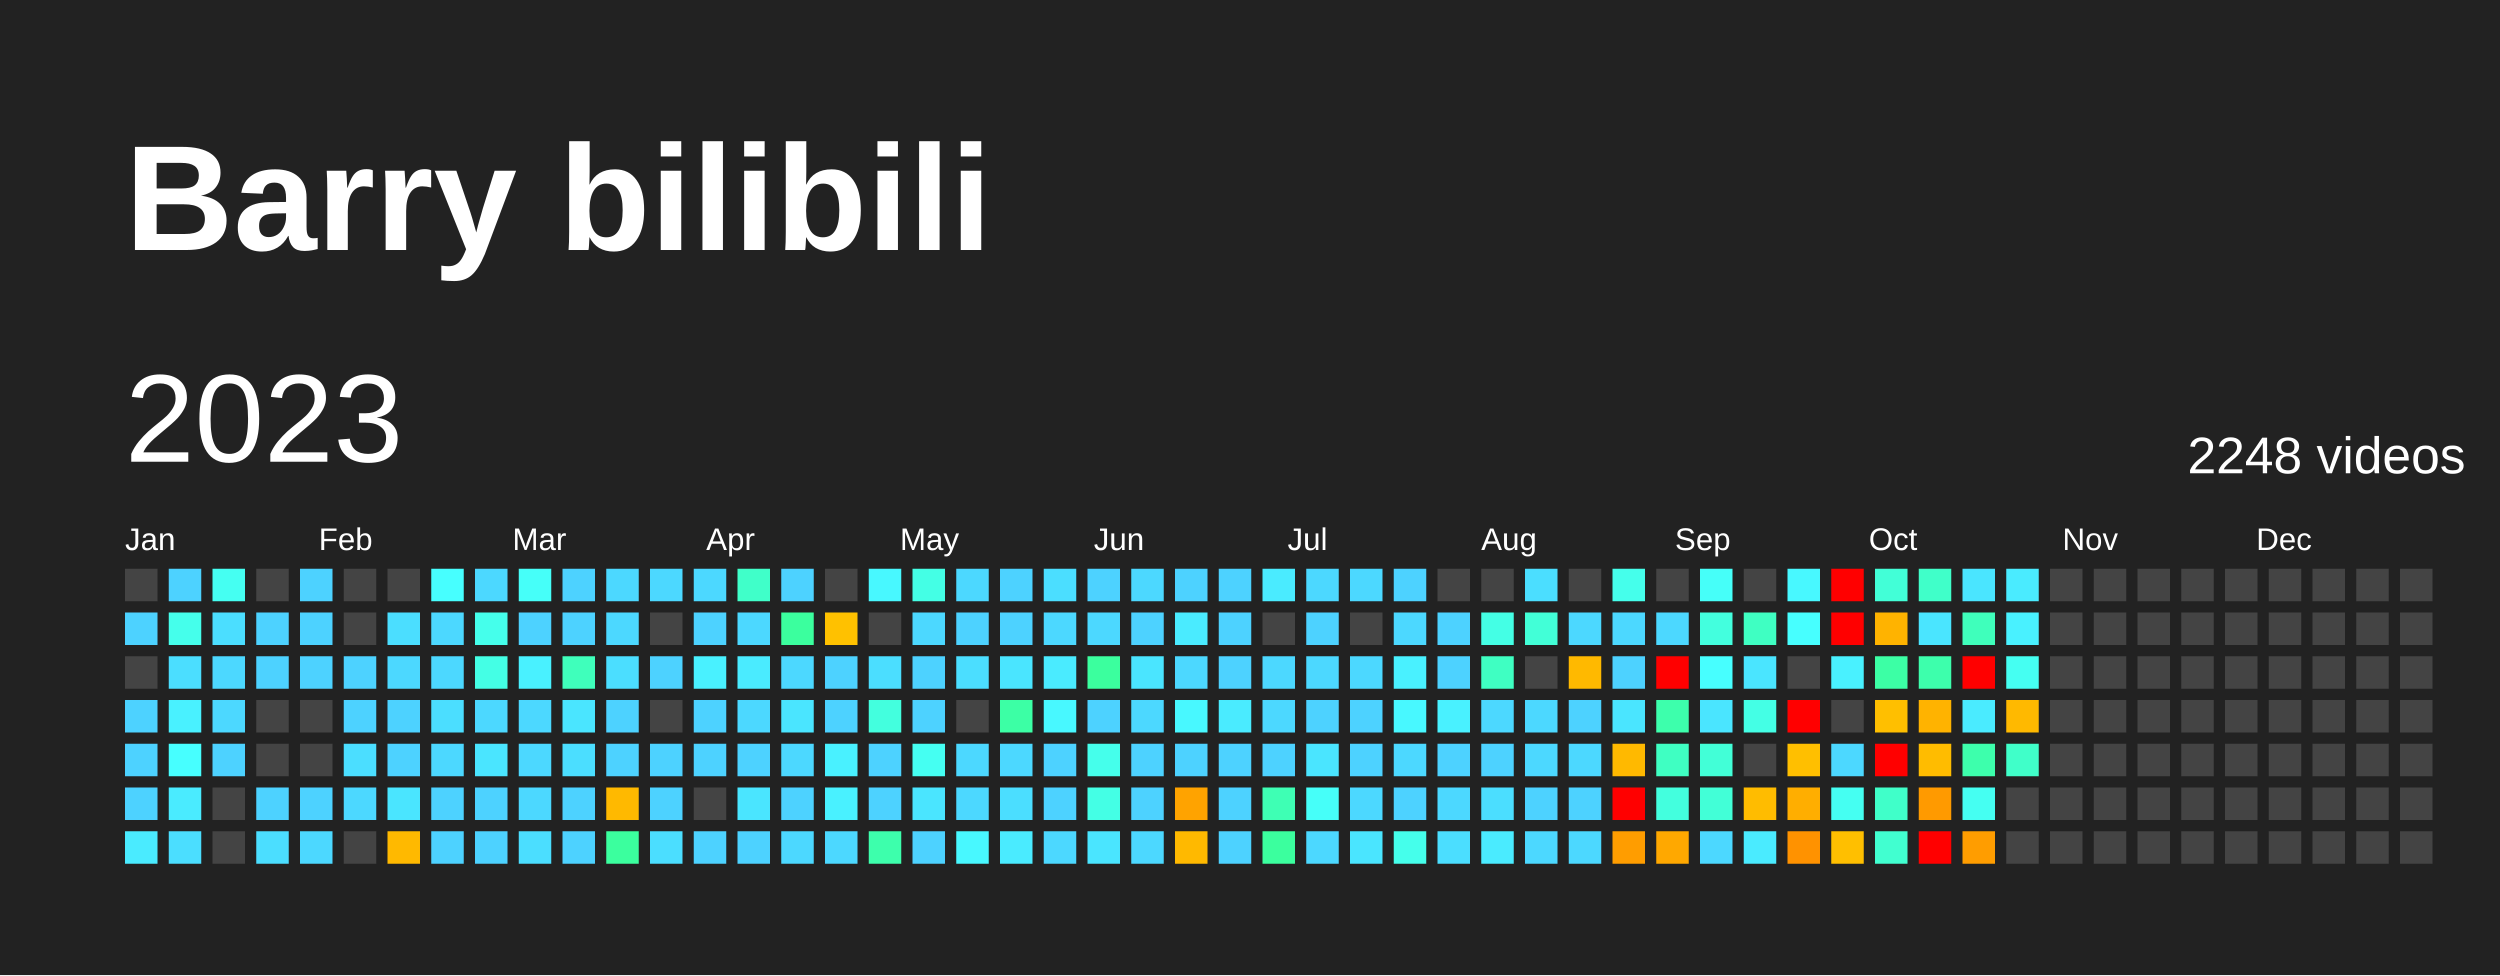
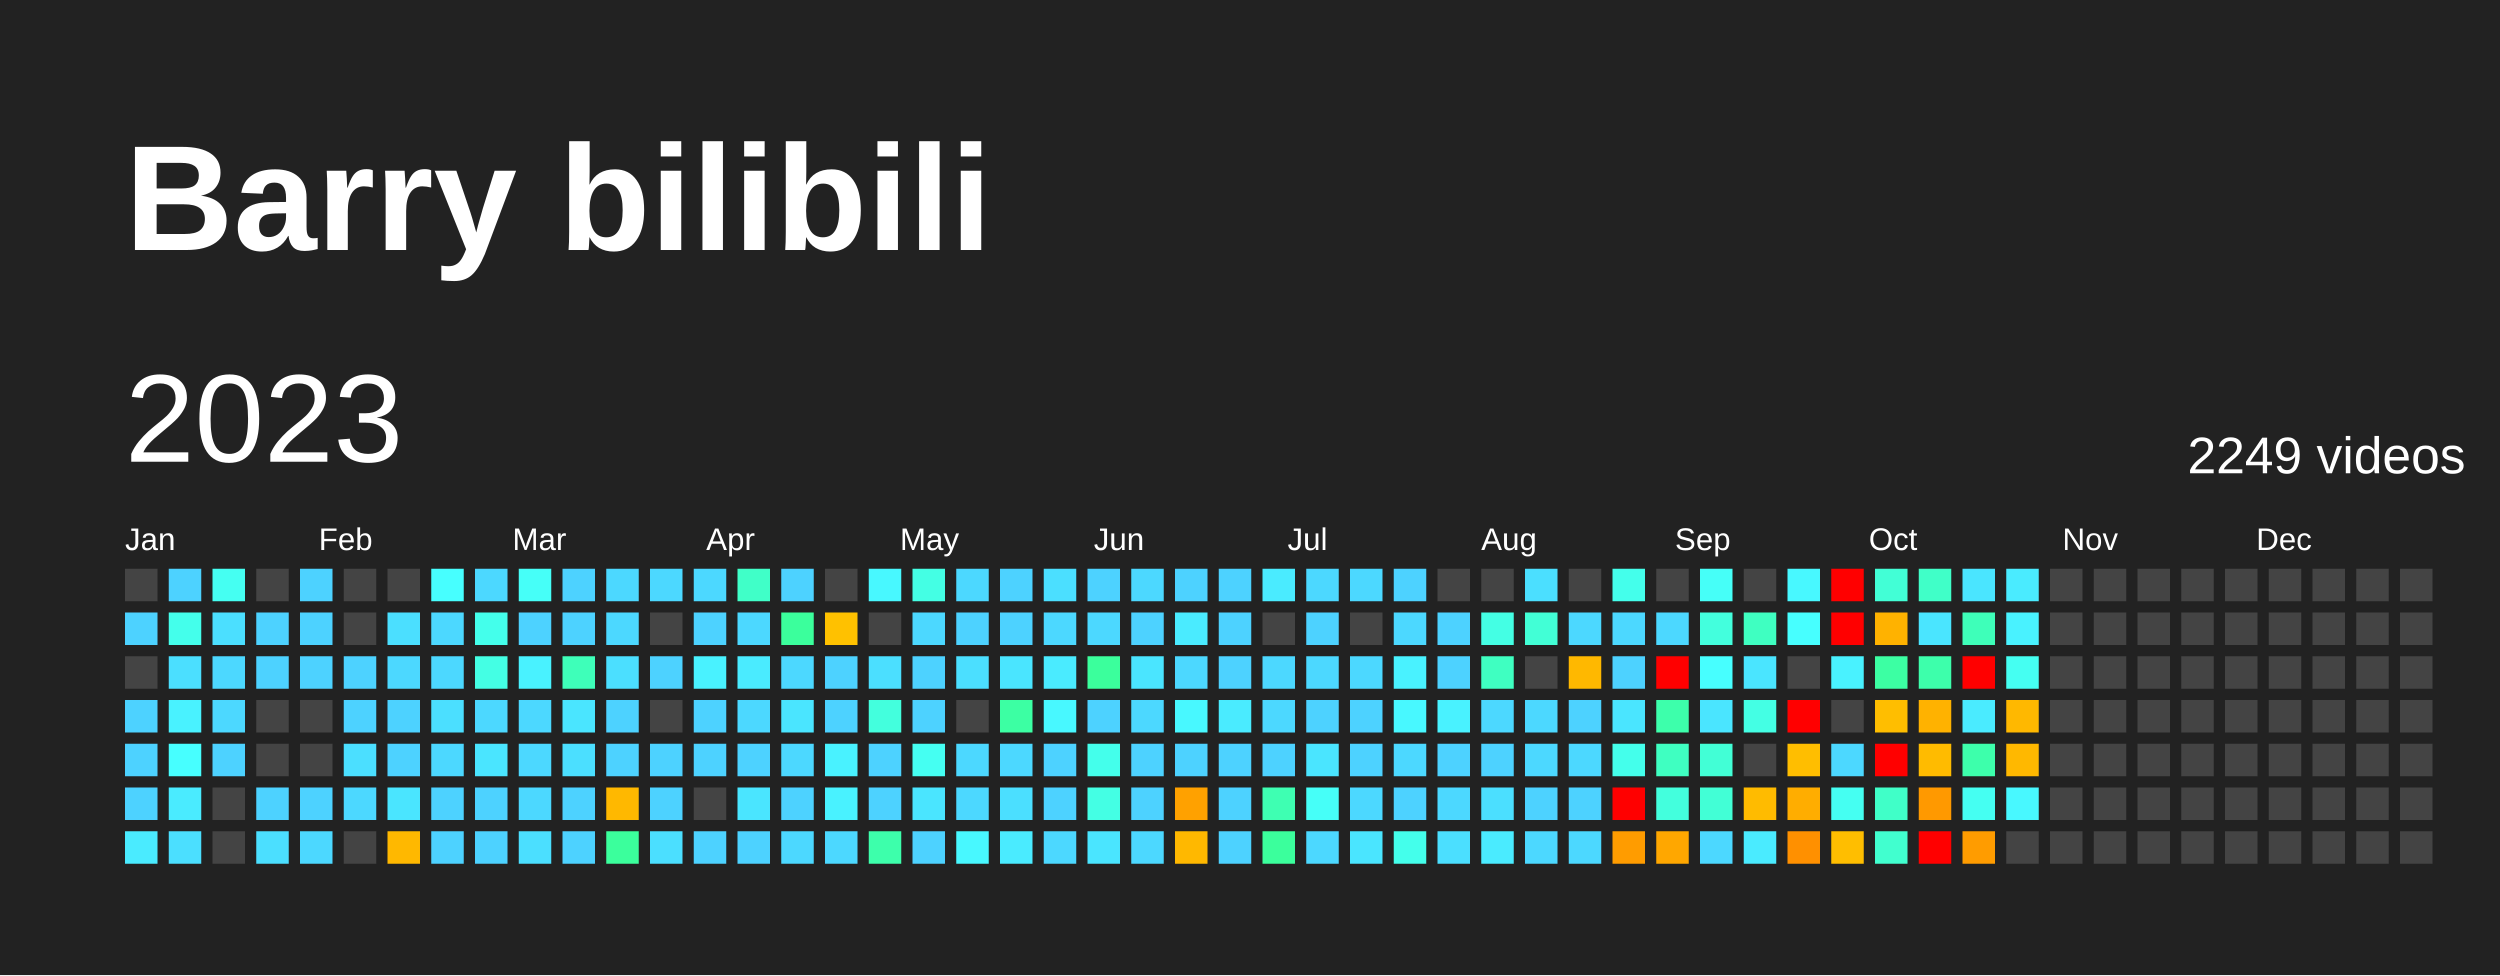
<svg xmlns="http://www.w3.org/2000/svg" baseProfile="full" height="78mm" version="1.1" viewBox="0,0,200,78" width="200mm">
  <defs />
  <rect fill="#222222" height="78" width="200" x="0" y="0" />
  <text fill="#FFFFFF" style="font-size:12px; font-family:Arial; font-weight:bold;" x="10" y="20">Barry bilibili</text>
  <text dominant-baseline="hanging" fill="#FFFFFF" style="font-size:10.0px; font-family:Arial;" x="10" y="30">2023</text>
-   <text dominant-baseline="hanging" fill="#FFFFFF" style="font-size:4.125px; font-family:Arial;" x="175" y="35">2248 videos</text>
+   <text dominant-baseline="hanging" fill="#FFFFFF" style="font-size:4.125px; font-family:Arial;" x="175" y="35">2249 videos</text>
  <text fill="#FFFFFF" style="font-size:2.5px; font-family:Arial" x="10.0" y="44">Jan</text>
  <text fill="#FFFFFF" style="font-size:2.5px; font-family:Arial" x="25.5" y="44">Feb</text>
  <text fill="#FFFFFF" style="font-size:2.5px; font-family:Arial" x="41.0" y="44">Mar</text>
  <text fill="#FFFFFF" style="font-size:2.5px; font-family:Arial" x="56.5" y="44">Apr</text>
  <text fill="#FFFFFF" style="font-size:2.5px; font-family:Arial" x="72.0" y="44">May</text>
  <text fill="#FFFFFF" style="font-size:2.5px; font-family:Arial" x="87.5" y="44">Jun</text>
  <text fill="#FFFFFF" style="font-size:2.5px; font-family:Arial" x="103.0" y="44">Jul</text>
  <text fill="#FFFFFF" style="font-size:2.5px; font-family:Arial" x="118.5" y="44">Aug</text>
  <text fill="#FFFFFF" style="font-size:2.5px; font-family:Arial" x="134.0" y="44">Sep</text>
  <text fill="#FFFFFF" style="font-size:2.5px; font-family:Arial" x="149.5" y="44">Oct</text>
  <text fill="#FFFFFF" style="font-size:2.5px; font-family:Arial" x="165.0" y="44">Nov</text>
  <text fill="#FFFFFF" style="font-size:2.5px; font-family:Arial" x="180.5" y="44">Dec</text>
  <rect fill="#444444" height="2.6" width="2.6" x="10.0" y="45.5" />
  <rect fill="#4dd2ff" height="2.6" width="2.6" x="10.0" y="49.0" />
  <rect fill="#444444" height="2.6" width="2.6" x="10.0" y="52.5" />
  <rect fill="#4dd2ff" height="2.6" width="2.6" x="10.0" y="56.0" />
  <rect fill="#4dd2ff" height="2.6" width="2.6" x="10.0" y="59.5" />
  <rect fill="#4dd2ff" height="2.6" width="2.6" x="10.0" y="63.0" />
  <rect fill="#4aebff" height="2.6" width="2.6" x="10.0" y="66.5" />
  <rect fill="#4dd2ff" height="2.6" width="2.6" x="13.5" y="45.5" />
-   <rect fill="#45ffeb" height="2.6" width="2.6" x="13.5" y="49.0" />
-   <rect fill="#4bdeff" height="2.6" width="2.6" x="13.5" y="52.5" />
-   <rect fill="#49f1ff" height="2.6" width="2.6" x="13.5" y="56.0" />
+   <rect fill="#44ffeb" height="2.6" width="2.6" x="13.5" y="49.0" />
+   <rect fill="#4bdfff" height="2.6" width="2.6" x="13.5" y="52.5" />
+   <rect fill="#49f2ff" height="2.6" width="2.6" x="13.5" y="56.0" />
  <rect fill="#47ffff" height="2.6" width="2.6" x="13.5" y="59.5" />
  <rect fill="#4aebff" height="2.6" width="2.6" x="13.5" y="63.0" />
-   <rect fill="#4bdeff" height="2.6" width="2.6" x="13.5" y="66.5" />
+   <rect fill="#4bdfff" height="2.6" width="2.6" x="13.5" y="66.5" />
  <rect fill="#45fff2" height="2.6" width="2.6" x="17.0" y="45.5" />
-   <rect fill="#4bdeff" height="2.6" width="2.6" x="17.0" y="49.0" />
+   <rect fill="#4bdfff" height="2.6" width="2.6" x="17.0" y="49.0" />
  <rect fill="#4cd8ff" height="2.6" width="2.6" x="17.0" y="52.5" />
  <rect fill="#4cd8ff" height="2.6" width="2.6" x="17.0" y="56.0" />
  <rect fill="#4dd2ff" height="2.6" width="2.6" x="17.0" y="59.5" />
  <rect fill="#444444" height="2.6" width="2.6" x="17.0" y="63.0" />
  <rect fill="#444444" height="2.6" width="2.6" x="17.0" y="66.5" />
  <rect fill="#444444" height="2.6" width="2.6" x="20.5" y="45.5" />
  <rect fill="#4dd2ff" height="2.6" width="2.6" x="20.5" y="49.0" />
  <rect fill="#4dd2ff" height="2.6" width="2.6" x="20.5" y="52.5" />
  <rect fill="#444444" height="2.6" width="2.6" x="20.5" y="56.0" />
  <rect fill="#444444" height="2.6" width="2.6" x="20.5" y="59.5" />
  <rect fill="#4dd2ff" height="2.6" width="2.6" x="20.5" y="63.0" />
-   <rect fill="#4bdeff" height="2.6" width="2.6" x="20.5" y="66.5" />
+   <rect fill="#4bdfff" height="2.6" width="2.6" x="20.5" y="66.5" />
  <rect fill="#4dd2ff" height="2.6" width="2.6" x="24.0" y="45.5" />
  <rect fill="#4dd2ff" height="2.6" width="2.6" x="24.0" y="49.0" />
  <rect fill="#4dd2ff" height="2.6" width="2.6" x="24.0" y="52.5" />
  <rect fill="#444444" height="2.6" width="2.6" x="24.0" y="56.0" />
  <rect fill="#444444" height="2.6" width="2.6" x="24.0" y="59.5" />
  <rect fill="#4dd2ff" height="2.6" width="2.6" x="24.0" y="63.0" />
  <rect fill="#4cd8ff" height="2.6" width="2.6" x="24.0" y="66.5" />
  <rect fill="#444444" height="2.6" width="2.6" x="27.5" y="45.5" />
  <rect fill="#444444" height="2.6" width="2.6" x="27.5" y="49.0" />
  <rect fill="#4dd2ff" height="2.6" width="2.6" x="27.5" y="52.5" />
  <rect fill="#4dd2ff" height="2.6" width="2.6" x="27.5" y="56.0" />
-   <rect fill="#4bdeff" height="2.6" width="2.6" x="27.5" y="59.5" />
+   <rect fill="#4bdfff" height="2.6" width="2.6" x="27.5" y="59.5" />
  <rect fill="#4cd8ff" height="2.6" width="2.6" x="27.5" y="63.0" />
  <rect fill="#444444" height="2.6" width="2.6" x="27.5" y="66.5" />
  <rect fill="#444444" height="2.6" width="2.6" x="31.0" y="45.5" />
-   <rect fill="#4bdeff" height="2.6" width="2.6" x="31.0" y="49.0" />
+   <rect fill="#4bdfff" height="2.6" width="2.6" x="31.0" y="49.0" />
  <rect fill="#4cd8ff" height="2.6" width="2.6" x="31.0" y="52.5" />
  <rect fill="#4dd2ff" height="2.6" width="2.6" x="31.0" y="56.0" />
  <rect fill="#4dd2ff" height="2.6" width="2.6" x="31.0" y="59.5" />
  <rect fill="#4ae5ff" height="2.6" width="2.6" x="31.0" y="63.0" />
-   <rect fill="#ffb900" height="2.6" width="2.6" x="31.0" y="66.5" />
+   <rect fill="#ffb800" height="2.6" width="2.6" x="31.0" y="66.5" />
  <rect fill="#47ffff" height="2.6" width="2.6" x="34.5" y="45.5" />
  <rect fill="#4cd8ff" height="2.6" width="2.6" x="34.5" y="49.0" />
  <rect fill="#4cd8ff" height="2.6" width="2.6" x="34.5" y="52.5" />
-   <rect fill="#4bdeff" height="2.6" width="2.6" x="34.5" y="56.0" />
+   <rect fill="#4bdfff" height="2.6" width="2.6" x="34.5" y="56.0" />
  <rect fill="#4cd8ff" height="2.6" width="2.6" x="34.5" y="59.5" />
  <rect fill="#4dd2ff" height="2.6" width="2.6" x="34.5" y="63.0" />
  <rect fill="#4dd2ff" height="2.6" width="2.6" x="34.5" y="66.5" />
  <rect fill="#4cd8ff" height="2.6" width="2.6" x="38.0" y="45.5" />
-   <rect fill="#45ffeb" height="2.6" width="2.6" x="38.0" y="49.0" />
-   <rect fill="#44ffe5" height="2.6" width="2.6" x="38.0" y="52.5" />
+   <rect fill="#44ffeb" height="2.6" width="2.6" x="38.0" y="49.0" />
+   <rect fill="#44ffe4" height="2.6" width="2.6" x="38.0" y="52.5" />
  <rect fill="#4cd8ff" height="2.6" width="2.6" x="38.0" y="56.0" />
  <rect fill="#4ae5ff" height="2.6" width="2.6" x="38.0" y="59.5" />
  <rect fill="#4dd2ff" height="2.6" width="2.6" x="38.0" y="63.0" />
  <rect fill="#4dd2ff" height="2.6" width="2.6" x="38.0" y="66.5" />
-   <rect fill="#46fff9" height="2.6" width="2.6" x="41.5" y="45.5" />
+   <rect fill="#46fff8" height="2.6" width="2.6" x="41.5" y="45.5" />
  <rect fill="#4dd2ff" height="2.6" width="2.6" x="41.5" y="49.0" />
-   <rect fill="#49f1ff" height="2.6" width="2.6" x="41.5" y="52.5" />
+   <rect fill="#49f2ff" height="2.6" width="2.6" x="41.5" y="52.5" />
  <rect fill="#4cd8ff" height="2.6" width="2.6" x="41.5" y="56.0" />
  <rect fill="#4cd8ff" height="2.6" width="2.6" x="41.5" y="59.5" />
  <rect fill="#4cd8ff" height="2.6" width="2.6" x="41.5" y="63.0" />
-   <rect fill="#4bdeff" height="2.6" width="2.6" x="41.5" y="66.5" />
+   <rect fill="#4bdfff" height="2.6" width="2.6" x="41.5" y="66.5" />
  <rect fill="#4dd2ff" height="2.6" width="2.6" x="45.0" y="45.5" />
  <rect fill="#4dd2ff" height="2.6" width="2.6" x="45.0" y="49.0" />
-   <rect fill="#3fffbb" height="2.6" width="2.6" x="45.0" y="52.5" />
+   <rect fill="#3effb9" height="2.6" width="2.6" x="45.0" y="52.5" />
  <rect fill="#4ae5ff" height="2.6" width="2.6" x="45.0" y="56.0" />
-   <rect fill="#4bdeff" height="2.6" width="2.6" x="45.0" y="59.5" />
+   <rect fill="#4bdfff" height="2.6" width="2.6" x="45.0" y="59.5" />
  <rect fill="#4dd2ff" height="2.6" width="2.6" x="45.0" y="63.0" />
  <rect fill="#4dd2ff" height="2.6" width="2.6" x="45.0" y="66.5" />
  <rect fill="#4cd8ff" height="2.6" width="2.6" x="48.5" y="45.5" />
  <rect fill="#4cd8ff" height="2.6" width="2.6" x="48.5" y="49.0" />
-   <rect fill="#4bdeff" height="2.6" width="2.6" x="48.5" y="52.5" />
+   <rect fill="#4bdfff" height="2.6" width="2.6" x="48.5" y="52.5" />
  <rect fill="#4dd2ff" height="2.6" width="2.6" x="48.5" y="56.0" />
  <rect fill="#4dd2ff" height="2.6" width="2.6" x="48.5" y="59.5" />
-   <rect fill="#ffb900" height="2.6" width="2.6" x="48.5" y="63.0" />
-   <rect fill="#3bff9e" height="2.6" width="2.6" x="48.5" y="66.5" />
+   <rect fill="#ffb800" height="2.6" width="2.6" x="48.5" y="63.0" />
+   <rect fill="#3bff9c" height="2.6" width="2.6" x="48.5" y="66.5" />
  <rect fill="#4cd8ff" height="2.6" width="2.6" x="52.0" y="45.5" />
  <rect fill="#444444" height="2.6" width="2.6" x="52.0" y="49.0" />
  <rect fill="#4dd2ff" height="2.6" width="2.6" x="52.0" y="52.5" />
  <rect fill="#444444" height="2.6" width="2.6" x="52.0" y="56.0" />
  <rect fill="#4dd2ff" height="2.6" width="2.6" x="52.0" y="59.5" />
  <rect fill="#4dd2ff" height="2.6" width="2.6" x="52.0" y="63.0" />
-   <rect fill="#4bdeff" height="2.6" width="2.6" x="52.0" y="66.5" />
+   <rect fill="#4bdfff" height="2.6" width="2.6" x="52.0" y="66.5" />
  <rect fill="#4cd8ff" height="2.6" width="2.6" x="55.5" y="45.5" />
  <rect fill="#4dd2ff" height="2.6" width="2.6" x="55.5" y="49.0" />
-   <rect fill="#49f1ff" height="2.6" width="2.6" x="55.5" y="52.5" />
+   <rect fill="#49f2ff" height="2.6" width="2.6" x="55.5" y="52.5" />
  <rect fill="#4dd2ff" height="2.6" width="2.6" x="55.5" y="56.0" />
  <rect fill="#4dd2ff" height="2.6" width="2.6" x="55.5" y="59.5" />
  <rect fill="#444444" height="2.6" width="2.6" x="55.5" y="63.0" />
  <rect fill="#4dd2ff" height="2.6" width="2.6" x="55.5" y="66.5" />
-   <rect fill="#40ffc9" height="2.6" width="2.6" x="59.0" y="45.5" />
+   <rect fill="#40ffc8" height="2.6" width="2.6" x="59.0" y="45.5" />
  <rect fill="#4cd8ff" height="2.6" width="2.6" x="59.0" y="49.0" />
  <rect fill="#4aebff" height="2.6" width="2.6" x="59.0" y="52.5" />
  <rect fill="#4cd8ff" height="2.6" width="2.6" x="59.0" y="56.0" />
  <rect fill="#4dd2ff" height="2.6" width="2.6" x="59.0" y="59.5" />
  <rect fill="#4ae5ff" height="2.6" width="2.6" x="59.0" y="63.0" />
  <rect fill="#4dd2ff" height="2.6" width="2.6" x="59.0" y="66.5" />
  <rect fill="#4dd2ff" height="2.6" width="2.6" x="62.5" y="45.5" />
-   <rect fill="#3bff9e" height="2.6" width="2.6" x="62.5" y="49.0" />
+   <rect fill="#3bff9c" height="2.6" width="2.6" x="62.5" y="49.0" />
  <rect fill="#4cd8ff" height="2.6" width="2.6" x="62.5" y="52.5" />
  <rect fill="#4ae5ff" height="2.6" width="2.6" x="62.5" y="56.0" />
  <rect fill="#4cd8ff" height="2.6" width="2.6" x="62.5" y="59.5" />
  <rect fill="#4dd2ff" height="2.6" width="2.6" x="62.5" y="63.0" />
  <rect fill="#4cd8ff" height="2.6" width="2.6" x="62.5" y="66.5" />
  <rect fill="#444444" height="2.6" width="2.6" x="66.0" y="45.5" />
  <rect fill="#ffc100" height="2.6" width="2.6" x="66.0" y="49.0" />
  <rect fill="#4dd2ff" height="2.6" width="2.6" x="66.0" y="52.5" />
  <rect fill="#4dd2ff" height="2.6" width="2.6" x="66.0" y="56.0" />
-   <rect fill="#49f1ff" height="2.6" width="2.6" x="66.0" y="59.5" />
-   <rect fill="#49f1ff" height="2.6" width="2.6" x="66.0" y="63.0" />
+   <rect fill="#49f2ff" height="2.6" width="2.6" x="66.0" y="59.5" />
+   <rect fill="#49f2ff" height="2.6" width="2.6" x="66.0" y="63.0" />
  <rect fill="#4cd8ff" height="2.6" width="2.6" x="66.0" y="66.5" />
  <rect fill="#48f8ff" height="2.6" width="2.6" x="69.5" y="45.5" />
  <rect fill="#444444" height="2.6" width="2.6" x="69.5" y="49.0" />
-   <rect fill="#4bdeff" height="2.6" width="2.6" x="69.5" y="52.5" />
-   <rect fill="#43ffde" height="2.6" width="2.6" x="69.5" y="56.0" />
+   <rect fill="#4bdfff" height="2.6" width="2.6" x="69.5" y="52.5" />
+   <rect fill="#43ffdd" height="2.6" width="2.6" x="69.5" y="56.0" />
  <rect fill="#4dd2ff" height="2.6" width="2.6" x="69.5" y="59.5" />
  <rect fill="#4dd2ff" height="2.6" width="2.6" x="69.5" y="63.0" />
-   <rect fill="#3dffac" height="2.6" width="2.6" x="69.5" y="66.5" />
-   <rect fill="#44ffe5" height="2.6" width="2.6" x="73.0" y="45.5" />
+   <rect fill="#3dffab" height="2.6" width="2.6" x="69.5" y="66.5" />
+   <rect fill="#44ffe4" height="2.6" width="2.6" x="73.0" y="45.5" />
  <rect fill="#4cd8ff" height="2.6" width="2.6" x="73.0" y="49.0" />
  <rect fill="#4dd2ff" height="2.6" width="2.6" x="73.0" y="52.5" />
  <rect fill="#4dd2ff" height="2.6" width="2.6" x="73.0" y="56.0" />
  <rect fill="#45fff2" height="2.6" width="2.6" x="73.0" y="59.5" />
  <rect fill="#4ae5ff" height="2.6" width="2.6" x="73.0" y="63.0" />
  <rect fill="#4dd2ff" height="2.6" width="2.6" x="73.0" y="66.5" />
  <rect fill="#4cd8ff" height="2.6" width="2.6" x="76.5" y="45.5" />
  <rect fill="#4dd2ff" height="2.6" width="2.6" x="76.5" y="49.0" />
-   <rect fill="#4bdeff" height="2.6" width="2.6" x="76.5" y="52.5" />
+   <rect fill="#4bdfff" height="2.6" width="2.6" x="76.5" y="52.5" />
  <rect fill="#444444" height="2.6" width="2.6" x="76.5" y="56.0" />
  <rect fill="#4cd8ff" height="2.6" width="2.6" x="76.5" y="59.5" />
  <rect fill="#4cd8ff" height="2.6" width="2.6" x="76.5" y="63.0" />
  <rect fill="#48f8ff" height="2.6" width="2.6" x="76.5" y="66.5" />
  <rect fill="#4dd2ff" height="2.6" width="2.6" x="80.0" y="45.5" />
  <rect fill="#4dd2ff" height="2.6" width="2.6" x="80.0" y="49.0" />
  <rect fill="#4ae5ff" height="2.6" width="2.6" x="80.0" y="52.5" />
-   <rect fill="#3cffa5" height="2.6" width="2.6" x="80.0" y="56.0" />
+   <rect fill="#3cffa3" height="2.6" width="2.6" x="80.0" y="56.0" />
  <rect fill="#4cd8ff" height="2.6" width="2.6" x="80.0" y="59.5" />
-   <rect fill="#4bdeff" height="2.6" width="2.6" x="80.0" y="63.0" />
+   <rect fill="#4bdfff" height="2.6" width="2.6" x="80.0" y="63.0" />
  <rect fill="#4aebff" height="2.6" width="2.6" x="80.0" y="66.5" />
-   <rect fill="#4bdeff" height="2.6" width="2.6" x="83.5" y="45.5" />
+   <rect fill="#4bdfff" height="2.6" width="2.6" x="83.5" y="45.5" />
  <rect fill="#4cd8ff" height="2.6" width="2.6" x="83.5" y="49.0" />
  <rect fill="#4aebff" height="2.6" width="2.6" x="83.5" y="52.5" />
  <rect fill="#48f8ff" height="2.6" width="2.6" x="83.5" y="56.0" />
  <rect fill="#4dd2ff" height="2.6" width="2.6" x="83.5" y="59.5" />
  <rect fill="#4dd2ff" height="2.6" width="2.6" x="83.5" y="63.0" />
  <rect fill="#4cd8ff" height="2.6" width="2.6" x="83.5" y="66.5" />
  <rect fill="#4dd2ff" height="2.6" width="2.6" x="87.0" y="45.5" />
  <rect fill="#4cd8ff" height="2.6" width="2.6" x="87.0" y="49.0" />
-   <rect fill="#3bff9e" height="2.6" width="2.6" x="87.0" y="52.5" />
+   <rect fill="#3bff9c" height="2.6" width="2.6" x="87.0" y="52.5" />
  <rect fill="#4dd2ff" height="2.6" width="2.6" x="87.0" y="56.0" />
-   <rect fill="#45ffeb" height="2.6" width="2.6" x="87.0" y="59.5" />
-   <rect fill="#44ffe5" height="2.6" width="2.6" x="87.0" y="63.0" />
+   <rect fill="#44ffeb" height="2.6" width="2.6" x="87.0" y="59.5" />
+   <rect fill="#44ffe4" height="2.6" width="2.6" x="87.0" y="63.0" />
  <rect fill="#4ae5ff" height="2.6" width="2.6" x="87.0" y="66.5" />
  <rect fill="#4cd8ff" height="2.6" width="2.6" x="90.5" y="45.5" />
  <rect fill="#4dd2ff" height="2.6" width="2.6" x="90.5" y="49.0" />
  <rect fill="#4ae5ff" height="2.6" width="2.6" x="90.5" y="52.5" />
  <rect fill="#4cd8ff" height="2.6" width="2.6" x="90.5" y="56.0" />
  <rect fill="#4dd2ff" height="2.6" width="2.6" x="90.5" y="59.5" />
  <rect fill="#4dd2ff" height="2.6" width="2.6" x="90.5" y="63.0" />
  <rect fill="#4cd8ff" height="2.6" width="2.6" x="90.5" y="66.5" />
  <rect fill="#4dd2ff" height="2.6" width="2.6" x="94.0" y="45.5" />
  <rect fill="#4aebff" height="2.6" width="2.6" x="94.0" y="49.0" />
  <rect fill="#4cd8ff" height="2.6" width="2.6" x="94.0" y="52.5" />
  <rect fill="#48f8ff" height="2.6" width="2.6" x="94.0" y="56.0" />
  <rect fill="#4dd2ff" height="2.6" width="2.6" x="94.0" y="59.5" />
-   <rect fill="#ffa300" height="2.6" width="2.6" x="94.0" y="63.0" />
-   <rect fill="#ffb900" height="2.6" width="2.6" x="94.0" y="66.5" />
+   <rect fill="#ffa100" height="2.6" width="2.6" x="94.0" y="63.0" />
+   <rect fill="#ffb800" height="2.6" width="2.6" x="94.0" y="66.5" />
  <rect fill="#4dd2ff" height="2.6" width="2.6" x="97.5" y="45.5" />
  <rect fill="#4dd2ff" height="2.6" width="2.6" x="97.5" y="49.0" />
  <rect fill="#4dd2ff" height="2.6" width="2.6" x="97.5" y="52.5" />
  <rect fill="#4aebff" height="2.6" width="2.6" x="97.5" y="56.0" />
  <rect fill="#4dd2ff" height="2.6" width="2.6" x="97.5" y="59.5" />
  <rect fill="#4dd2ff" height="2.6" width="2.6" x="97.5" y="63.0" />
  <rect fill="#4dd2ff" height="2.6" width="2.6" x="97.5" y="66.5" />
  <rect fill="#4aebff" height="2.6" width="2.6" x="101.0" y="45.5" />
  <rect fill="#444444" height="2.6" width="2.6" x="101.0" y="49.0" />
  <rect fill="#4cd8ff" height="2.6" width="2.6" x="101.0" y="52.5" />
  <rect fill="#4cd8ff" height="2.6" width="2.6" x="101.0" y="56.0" />
  <rect fill="#4dd2ff" height="2.6" width="2.6" x="101.0" y="59.5" />
-   <rect fill="#3effb4" height="2.6" width="2.6" x="101.0" y="63.0" />
-   <rect fill="#3bff9e" height="2.6" width="2.6" x="101.0" y="66.5" />
+   <rect fill="#3effb2" height="2.6" width="2.6" x="101.0" y="63.0" />
+   <rect fill="#3bff9c" height="2.6" width="2.6" x="101.0" y="66.5" />
  <rect fill="#4cd8ff" height="2.6" width="2.6" x="104.5" y="45.5" />
  <rect fill="#4dd2ff" height="2.6" width="2.6" x="104.5" y="49.0" />
  <rect fill="#4cd8ff" height="2.6" width="2.6" x="104.5" y="52.5" />
  <rect fill="#4dd2ff" height="2.6" width="2.6" x="104.5" y="56.0" />
  <rect fill="#4ae5ff" height="2.6" width="2.6" x="104.5" y="59.5" />
-   <rect fill="#46fff9" height="2.6" width="2.6" x="104.5" y="63.0" />
+   <rect fill="#46fff8" height="2.6" width="2.6" x="104.5" y="63.0" />
  <rect fill="#4cd8ff" height="2.6" width="2.6" x="104.5" y="66.5" />
  <rect fill="#4cd8ff" height="2.6" width="2.6" x="108.0" y="45.5" />
  <rect fill="#444444" height="2.6" width="2.6" x="108.0" y="49.0" />
  <rect fill="#4cd8ff" height="2.6" width="2.6" x="108.0" y="52.5" />
  <rect fill="#4dd2ff" height="2.6" width="2.6" x="108.0" y="56.0" />
  <rect fill="#4dd2ff" height="2.6" width="2.6" x="108.0" y="59.5" />
  <rect fill="#4cd8ff" height="2.6" width="2.6" x="108.0" y="63.0" />
  <rect fill="#4ae5ff" height="2.6" width="2.6" x="108.0" y="66.5" />
  <rect fill="#4dd2ff" height="2.6" width="2.6" x="111.5" y="45.5" />
  <rect fill="#4cd8ff" height="2.6" width="2.6" x="111.5" y="49.0" />
-   <rect fill="#49f1ff" height="2.6" width="2.6" x="111.5" y="52.5" />
+   <rect fill="#49f2ff" height="2.6" width="2.6" x="111.5" y="52.5" />
  <rect fill="#48f8ff" height="2.6" width="2.6" x="111.5" y="56.0" />
  <rect fill="#4cd8ff" height="2.6" width="2.6" x="111.5" y="59.5" />
  <rect fill="#4dd2ff" height="2.6" width="2.6" x="111.5" y="63.0" />
-   <rect fill="#45ffeb" height="2.6" width="2.6" x="111.5" y="66.5" />
+   <rect fill="#44ffeb" height="2.6" width="2.6" x="111.5" y="66.5" />
  <rect fill="#444444" height="2.6" width="2.6" x="115.0" y="45.5" />
  <rect fill="#4dd2ff" height="2.6" width="2.6" x="115.0" y="49.0" />
  <rect fill="#4dd2ff" height="2.6" width="2.6" x="115.0" y="52.5" />
-   <rect fill="#49f1ff" height="2.6" width="2.6" x="115.0" y="56.0" />
+   <rect fill="#49f2ff" height="2.6" width="2.6" x="115.0" y="56.0" />
  <rect fill="#4dd2ff" height="2.6" width="2.6" x="115.0" y="59.5" />
  <rect fill="#4cd8ff" height="2.6" width="2.6" x="115.0" y="63.0" />
-   <rect fill="#4bdeff" height="2.6" width="2.6" x="115.0" y="66.5" />
+   <rect fill="#4bdfff" height="2.6" width="2.6" x="115.0" y="66.5" />
  <rect fill="#444444" height="2.6" width="2.6" x="118.5" y="45.5" />
-   <rect fill="#44ffe5" height="2.6" width="2.6" x="118.5" y="49.0" />
-   <rect fill="#3fffc2" height="2.6" width="2.6" x="118.5" y="52.5" />
+   <rect fill="#44ffe4" height="2.6" width="2.6" x="118.5" y="49.0" />
+   <rect fill="#3fffc1" height="2.6" width="2.6" x="118.5" y="52.5" />
  <rect fill="#4cd8ff" height="2.6" width="2.6" x="118.5" y="56.0" />
  <rect fill="#4dd2ff" height="2.6" width="2.6" x="118.5" y="59.5" />
-   <rect fill="#4bdeff" height="2.6" width="2.6" x="118.5" y="63.0" />
+   <rect fill="#4bdfff" height="2.6" width="2.6" x="118.5" y="63.0" />
  <rect fill="#4aebff" height="2.6" width="2.6" x="118.5" y="66.5" />
-   <rect fill="#4bdeff" height="2.6" width="2.6" x="122.0" y="45.5" />
-   <rect fill="#42ffd7" height="2.6" width="2.6" x="122.0" y="49.0" />
+   <rect fill="#4bdfff" height="2.6" width="2.6" x="122.0" y="45.5" />
+   <rect fill="#42ffd6" height="2.6" width="2.6" x="122.0" y="49.0" />
  <rect fill="#444444" height="2.6" width="2.6" x="122.0" y="52.5" />
  <rect fill="#4cd8ff" height="2.6" width="2.6" x="122.0" y="56.0" />
  <rect fill="#4cd8ff" height="2.6" width="2.6" x="122.0" y="59.5" />
  <rect fill="#4dd2ff" height="2.6" width="2.6" x="122.0" y="63.0" />
  <rect fill="#4cd8ff" height="2.6" width="2.6" x="122.0" y="66.5" />
  <rect fill="#444444" height="2.6" width="2.6" x="125.5" y="45.5" />
  <rect fill="#4cd8ff" height="2.6" width="2.6" x="125.5" y="49.0" />
-   <rect fill="#ffb900" height="2.6" width="2.6" x="125.5" y="52.5" />
+   <rect fill="#ffb800" height="2.6" width="2.6" x="125.5" y="52.5" />
  <rect fill="#4dd2ff" height="2.6" width="2.6" x="125.5" y="56.0" />
  <rect fill="#4cd8ff" height="2.6" width="2.6" x="125.5" y="59.5" />
  <rect fill="#4dd2ff" height="2.6" width="2.6" x="125.5" y="63.0" />
  <rect fill="#4cd8ff" height="2.6" width="2.6" x="125.5" y="66.5" />
-   <rect fill="#45ffeb" height="2.6" width="2.6" x="129.0" y="45.5" />
+   <rect fill="#44ffeb" height="2.6" width="2.6" x="129.0" y="45.5" />
  <rect fill="#4cd8ff" height="2.6" width="2.6" x="129.0" y="49.0" />
  <rect fill="#4dd2ff" height="2.6" width="2.6" x="129.0" y="52.5" />
  <rect fill="#4ae5ff" height="2.6" width="2.6" x="129.0" y="56.0" />
-   <rect fill="#ffb900" height="2.6" width="2.6" x="129.0" y="59.5" />
+   <rect fill="#44ffeb" height="2.6" width="2.6" x="129.0" y="59.5" />
  <rect fill="red" height="2.6" width="2.6" x="129.0" y="63.0" />
-   <rect fill="#ff9d00" height="2.6" width="2.6" x="129.0" y="66.5" />
+   <rect fill="#ff9c00" height="2.6" width="2.6" x="129.0" y="66.5" />
  <rect fill="#444444" height="2.6" width="2.6" x="132.5" y="45.5" />
  <rect fill="#4cd8ff" height="2.6" width="2.6" x="132.5" y="49.0" />
  <rect fill="red" height="2.6" width="2.6" x="132.5" y="52.5" />
-   <rect fill="#3dffac" height="2.6" width="2.6" x="132.5" y="56.0" />
-   <rect fill="#3fffc2" height="2.6" width="2.6" x="132.5" y="59.5" />
-   <rect fill="#43ffde" height="2.6" width="2.6" x="132.5" y="63.0" />
-   <rect fill="#ffa800" height="2.6" width="2.6" x="132.5" y="66.5" />
-   <rect fill="#46fff9" height="2.6" width="2.6" x="136.0" y="45.5" />
-   <rect fill="#43ffde" height="2.6" width="2.6" x="136.0" y="49.0" />
+   <rect fill="#3dffab" height="2.6" width="2.6" x="132.5" y="56.0" />
+   <rect fill="#3fffc1" height="2.6" width="2.6" x="132.5" y="59.5" />
+   <rect fill="#43ffdd" height="2.6" width="2.6" x="132.5" y="63.0" />
+   <rect fill="#ffa700" height="2.6" width="2.6" x="132.5" y="66.5" />
+   <rect fill="#46fff8" height="2.6" width="2.6" x="136.0" y="45.5" />
+   <rect fill="#43ffdd" height="2.6" width="2.6" x="136.0" y="49.0" />
  <rect fill="#47ffff" height="2.6" width="2.6" x="136.0" y="52.5" />
  <rect fill="#4ae5ff" height="2.6" width="2.6" x="136.0" y="56.0" />
-   <rect fill="#42ffd7" height="2.6" width="2.6" x="136.0" y="59.5" />
-   <rect fill="#42ffd7" height="2.6" width="2.6" x="136.0" y="63.0" />
+   <rect fill="#42ffd6" height="2.6" width="2.6" x="136.0" y="59.5" />
+   <rect fill="#42ffd6" height="2.6" width="2.6" x="136.0" y="63.0" />
  <rect fill="#4cd8ff" height="2.6" width="2.6" x="136.0" y="66.5" />
  <rect fill="#444444" height="2.6" width="2.6" x="139.5" y="45.5" />
-   <rect fill="#3fffc2" height="2.6" width="2.6" x="139.5" y="49.0" />
+   <rect fill="#3fffc1" height="2.6" width="2.6" x="139.5" y="49.0" />
  <rect fill="#4ae5ff" height="2.6" width="2.6" x="139.5" y="52.5" />
-   <rect fill="#44ffe5" height="2.6" width="2.6" x="139.5" y="56.0" />
+   <rect fill="#44ffe4" height="2.6" width="2.6" x="139.5" y="56.0" />
  <rect fill="#444444" height="2.6" width="2.6" x="139.5" y="59.5" />
-   <rect fill="#ffbc00" height="2.6" width="2.6" x="139.5" y="63.0" />
+   <rect fill="#ffbb00" height="2.6" width="2.6" x="139.5" y="63.0" />
  <rect fill="#4aebff" height="2.6" width="2.6" x="139.5" y="66.5" />
  <rect fill="#48f8ff" height="2.6" width="2.6" x="143.0" y="45.5" />
  <rect fill="#47ffff" height="2.6" width="2.6" x="143.0" y="49.0" />
  <rect fill="#444444" height="2.6" width="2.6" x="143.0" y="52.5" />
  <rect fill="red" height="2.6" width="2.6" x="143.0" y="56.0" />
-   <rect fill="#ffbf00" height="2.6" width="2.6" x="143.0" y="59.5" />
-   <rect fill="#ffae00" height="2.6" width="2.6" x="143.0" y="63.0" />
-   <rect fill="#ff9200" height="2.6" width="2.6" x="143.0" y="66.5" />
+   <rect fill="#ffbe00" height="2.6" width="2.6" x="143.0" y="59.5" />
+   <rect fill="#ffad00" height="2.6" width="2.6" x="143.0" y="63.0" />
+   <rect fill="#ff9000" height="2.6" width="2.6" x="143.0" y="66.5" />
  <rect fill="red" height="2.6" width="2.6" x="146.5" y="45.5" />
  <rect fill="red" height="2.6" width="2.6" x="146.5" y="49.0" />
-   <rect fill="#49f1ff" height="2.6" width="2.6" x="146.5" y="52.5" />
+   <rect fill="#49f2ff" height="2.6" width="2.6" x="146.5" y="52.5" />
  <rect fill="#444444" height="2.6" width="2.6" x="146.5" y="56.0" />
  <rect fill="#4cd8ff" height="2.6" width="2.6" x="146.5" y="59.5" />
  <rect fill="#45fff2" height="2.6" width="2.6" x="146.5" y="63.0" />
-   <rect fill="#ffbf00" height="2.6" width="2.6" x="146.5" y="66.5" />
-   <rect fill="#42ffd7" height="2.6" width="2.6" x="150.0" y="45.5" />
-   <rect fill="#ffb300" height="2.6" width="2.6" x="150.0" y="49.0" />
-   <rect fill="#3cffa5" height="2.6" width="2.6" x="150.0" y="52.5" />
-   <rect fill="#ffbf00" height="2.6" width="2.6" x="150.0" y="56.0" />
+   <rect fill="#ffbe00" height="2.6" width="2.6" x="146.5" y="66.5" />
+   <rect fill="#42ffd6" height="2.6" width="2.6" x="150.0" y="45.5" />
+   <rect fill="#ffb200" height="2.6" width="2.6" x="150.0" y="49.0" />
+   <rect fill="#3cffa3" height="2.6" width="2.6" x="150.0" y="52.5" />
+   <rect fill="#ffbe00" height="2.6" width="2.6" x="150.0" y="56.0" />
  <rect fill="red" height="2.6" width="2.6" x="150.0" y="59.5" />
-   <rect fill="#40ffc9" height="2.6" width="2.6" x="150.0" y="63.0" />
-   <rect fill="#41ffd0" height="2.6" width="2.6" x="150.0" y="66.5" />
-   <rect fill="#40ffc9" height="2.6" width="2.6" x="153.5" y="45.5" />
+   <rect fill="#40ffc8" height="2.6" width="2.6" x="150.0" y="63.0" />
+   <rect fill="#41ffcf" height="2.6" width="2.6" x="150.0" y="66.5" />
+   <rect fill="#40ffc8" height="2.6" width="2.6" x="153.5" y="45.5" />
  <rect fill="#4ae5ff" height="2.6" width="2.6" x="153.5" y="49.0" />
-   <rect fill="#3dffac" height="2.6" width="2.6" x="153.5" y="52.5" />
-   <rect fill="#ffb300" height="2.6" width="2.6" x="153.5" y="56.0" />
-   <rect fill="#ffbc00" height="2.6" width="2.6" x="153.5" y="59.5" />
-   <rect fill="#ff9a00" height="2.6" width="2.6" x="153.5" y="63.0" />
+   <rect fill="#3dffab" height="2.6" width="2.6" x="153.5" y="52.5" />
+   <rect fill="#ffb200" height="2.6" width="2.6" x="153.5" y="56.0" />
+   <rect fill="#ffbb00" height="2.6" width="2.6" x="153.5" y="59.5" />
+   <rect fill="#ff9900" height="2.6" width="2.6" x="153.5" y="63.0" />
  <rect fill="red" height="2.6" width="2.6" x="153.5" y="66.5" />
  <rect fill="#4ae5ff" height="2.6" width="2.6" x="157.0" y="45.5" />
-   <rect fill="#3fffbb" height="2.6" width="2.6" x="157.0" y="49.0" />
+   <rect fill="#3effb9" height="2.6" width="2.6" x="157.0" y="49.0" />
  <rect fill="red" height="2.6" width="2.6" x="157.0" y="52.5" />
  <rect fill="#4aebff" height="2.6" width="2.6" x="157.0" y="56.0" />
-   <rect fill="#3dffac" height="2.6" width="2.6" x="157.0" y="59.5" />
+   <rect fill="#3dffab" height="2.6" width="2.6" x="157.0" y="59.5" />
  <rect fill="#45fff2" height="2.6" width="2.6" x="157.0" y="63.0" />
-   <rect fill="#ff9d00" height="2.6" width="2.6" x="157.0" y="66.5" />
+   <rect fill="#ff9c00" height="2.6" width="2.6" x="157.0" y="66.5" />
  <rect fill="#4aebff" height="2.6" width="2.6" x="160.5" y="45.5" />
-   <rect fill="#49f1ff" height="2.6" width="2.6" x="160.5" y="49.0" />
+   <rect fill="#49f2ff" height="2.6" width="2.6" x="160.5" y="49.0" />
  <rect fill="#45fff2" height="2.6" width="2.6" x="160.5" y="52.5" />
-   <rect fill="#ffb900" height="2.6" width="2.6" x="160.5" y="56.0" />
-   <rect fill="#40ffc9" height="2.6" width="2.6" x="160.5" y="59.5" />
-   <rect fill="#444444" height="2.6" width="2.6" x="160.5" y="63.0" />
+   <rect fill="#ffb800" height="2.6" width="2.6" x="160.5" y="56.0" />
+   <rect fill="#ffb800" height="2.6" width="2.6" x="160.5" y="59.5" />
+   <rect fill="#48f8ff" height="2.6" width="2.6" x="160.5" y="63.0" />
  <rect fill="#444444" height="2.6" width="2.6" x="160.5" y="66.5" />
  <rect fill="#444444" height="2.6" width="2.6" x="164.0" y="45.5" />
  <rect fill="#444444" height="2.6" width="2.6" x="164.0" y="49.0" />
  <rect fill="#444444" height="2.6" width="2.6" x="164.0" y="52.5" />
  <rect fill="#444444" height="2.6" width="2.6" x="164.0" y="56.0" />
  <rect fill="#444444" height="2.6" width="2.6" x="164.0" y="59.5" />
  <rect fill="#444444" height="2.6" width="2.6" x="164.0" y="63.0" />
  <rect fill="#444444" height="2.6" width="2.6" x="164.0" y="66.5" />
  <rect fill="#444444" height="2.6" width="2.6" x="167.5" y="45.5" />
  <rect fill="#444444" height="2.6" width="2.6" x="167.5" y="49.0" />
  <rect fill="#444444" height="2.6" width="2.6" x="167.5" y="52.5" />
  <rect fill="#444444" height="2.6" width="2.6" x="167.5" y="56.0" />
  <rect fill="#444444" height="2.6" width="2.6" x="167.5" y="59.5" />
  <rect fill="#444444" height="2.6" width="2.6" x="167.5" y="63.0" />
  <rect fill="#444444" height="2.6" width="2.6" x="167.5" y="66.5" />
  <rect fill="#444444" height="2.6" width="2.6" x="171.0" y="45.5" />
  <rect fill="#444444" height="2.6" width="2.6" x="171.0" y="49.0" />
  <rect fill="#444444" height="2.6" width="2.6" x="171.0" y="52.5" />
  <rect fill="#444444" height="2.6" width="2.6" x="171.0" y="56.0" />
  <rect fill="#444444" height="2.6" width="2.6" x="171.0" y="59.5" />
  <rect fill="#444444" height="2.6" width="2.6" x="171.0" y="63.0" />
  <rect fill="#444444" height="2.6" width="2.6" x="171.0" y="66.5" />
  <rect fill="#444444" height="2.6" width="2.6" x="174.5" y="45.5" />
  <rect fill="#444444" height="2.6" width="2.6" x="174.5" y="49.0" />
  <rect fill="#444444" height="2.6" width="2.6" x="174.5" y="52.5" />
  <rect fill="#444444" height="2.6" width="2.6" x="174.5" y="56.0" />
  <rect fill="#444444" height="2.6" width="2.6" x="174.5" y="59.5" />
  <rect fill="#444444" height="2.6" width="2.6" x="174.5" y="63.0" />
  <rect fill="#444444" height="2.6" width="2.6" x="174.5" y="66.5" />
  <rect fill="#444444" height="2.6" width="2.6" x="178.0" y="45.5" />
  <rect fill="#444444" height="2.6" width="2.6" x="178.0" y="49.0" />
  <rect fill="#444444" height="2.6" width="2.6" x="178.0" y="52.5" />
  <rect fill="#444444" height="2.6" width="2.6" x="178.0" y="56.0" />
  <rect fill="#444444" height="2.6" width="2.6" x="178.0" y="59.5" />
  <rect fill="#444444" height="2.6" width="2.6" x="178.0" y="63.0" />
  <rect fill="#444444" height="2.6" width="2.6" x="178.0" y="66.5" />
  <rect fill="#444444" height="2.6" width="2.6" x="181.5" y="45.5" />
  <rect fill="#444444" height="2.6" width="2.6" x="181.5" y="49.0" />
  <rect fill="#444444" height="2.6" width="2.6" x="181.5" y="52.5" />
  <rect fill="#444444" height="2.6" width="2.6" x="181.5" y="56.0" />
  <rect fill="#444444" height="2.6" width="2.6" x="181.5" y="59.5" />
  <rect fill="#444444" height="2.6" width="2.6" x="181.5" y="63.0" />
  <rect fill="#444444" height="2.6" width="2.6" x="181.5" y="66.5" />
  <rect fill="#444444" height="2.6" width="2.6" x="185.0" y="45.5" />
  <rect fill="#444444" height="2.6" width="2.6" x="185.0" y="49.0" />
  <rect fill="#444444" height="2.6" width="2.6" x="185.0" y="52.5" />
  <rect fill="#444444" height="2.6" width="2.6" x="185.0" y="56.0" />
  <rect fill="#444444" height="2.6" width="2.6" x="185.0" y="59.5" />
  <rect fill="#444444" height="2.6" width="2.6" x="185.0" y="63.0" />
  <rect fill="#444444" height="2.6" width="2.6" x="185.0" y="66.5" />
  <rect fill="#444444" height="2.6" width="2.6" x="188.5" y="45.5" />
  <rect fill="#444444" height="2.6" width="2.6" x="188.5" y="49.0" />
  <rect fill="#444444" height="2.6" width="2.6" x="188.5" y="52.5" />
  <rect fill="#444444" height="2.6" width="2.6" x="188.5" y="56.0" />
  <rect fill="#444444" height="2.6" width="2.6" x="188.5" y="59.5" />
  <rect fill="#444444" height="2.6" width="2.6" x="188.5" y="63.0" />
  <rect fill="#444444" height="2.6" width="2.6" x="188.5" y="66.5" />
  <rect fill="#444444" height="2.6" width="2.6" x="192.0" y="45.5" />
  <rect fill="#444444" height="2.6" width="2.6" x="192.0" y="49.0" />
  <rect fill="#444444" height="2.6" width="2.6" x="192.0" y="52.5" />
  <rect fill="#444444" height="2.6" width="2.6" x="192.0" y="56.0" />
  <rect fill="#444444" height="2.6" width="2.6" x="192.0" y="59.5" />
  <rect fill="#444444" height="2.6" width="2.6" x="192.0" y="63.0" />
  <rect fill="#444444" height="2.6" width="2.6" x="192.0" y="66.5" />
</svg>
